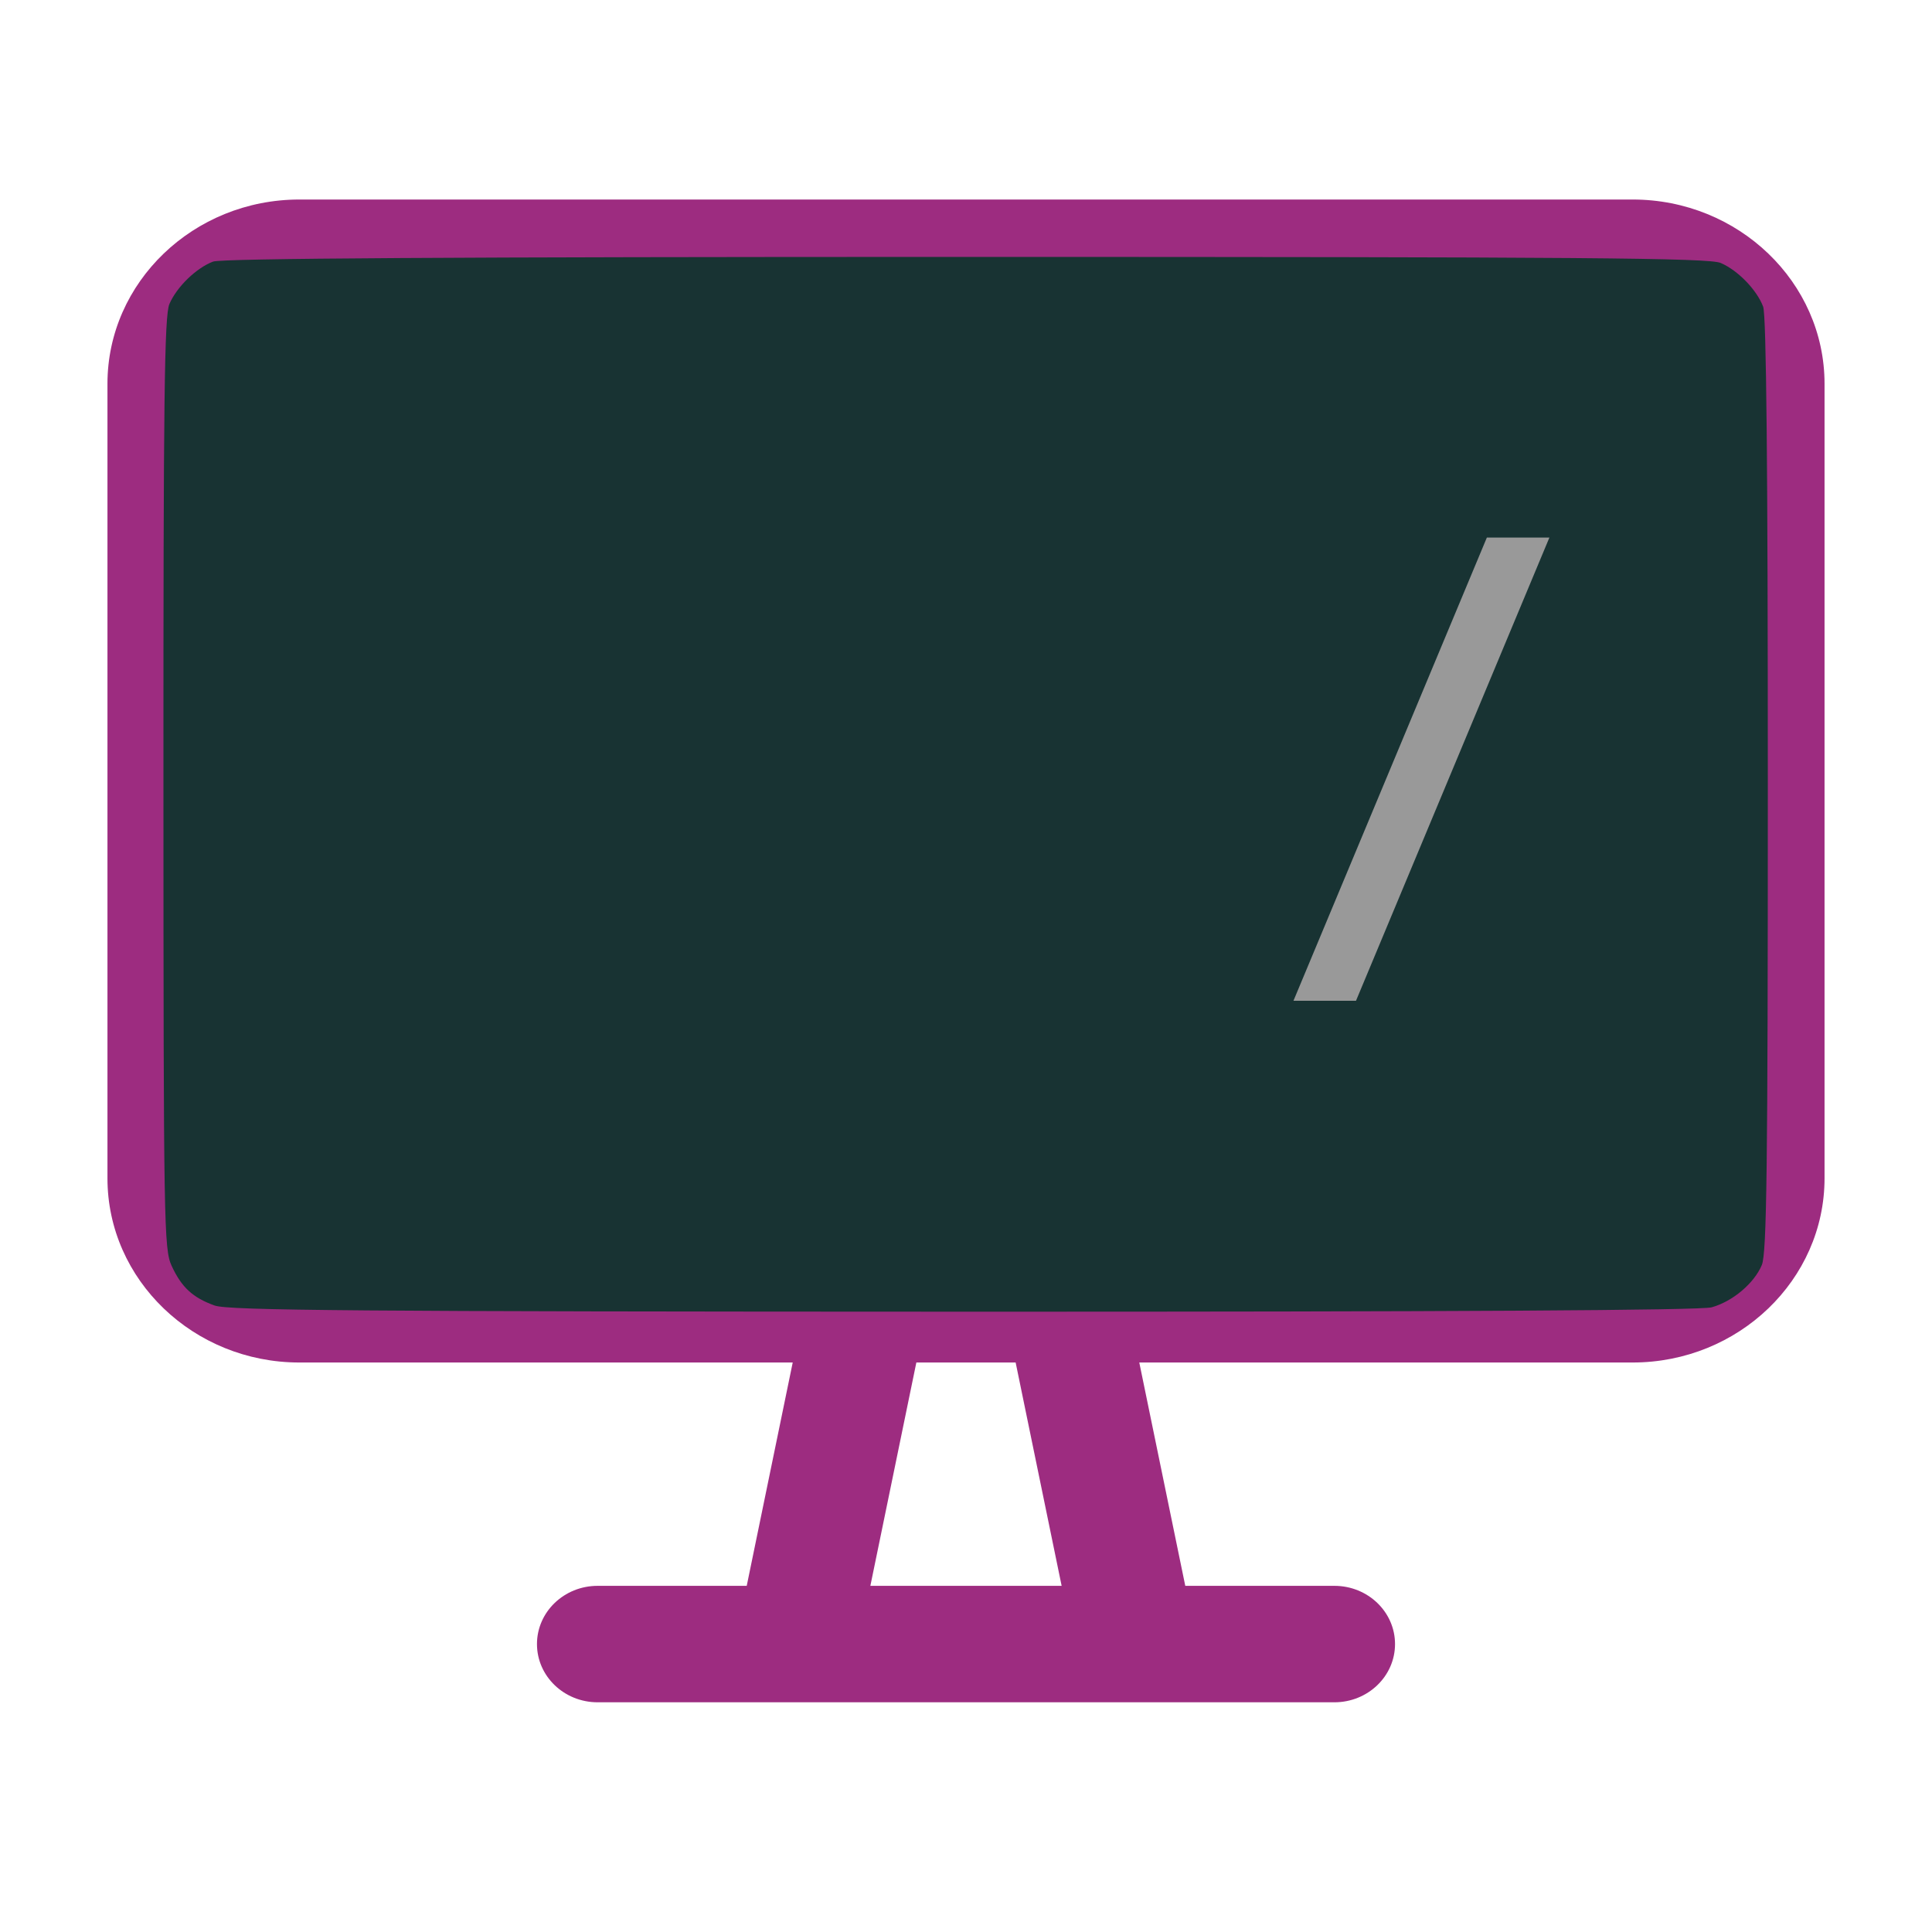
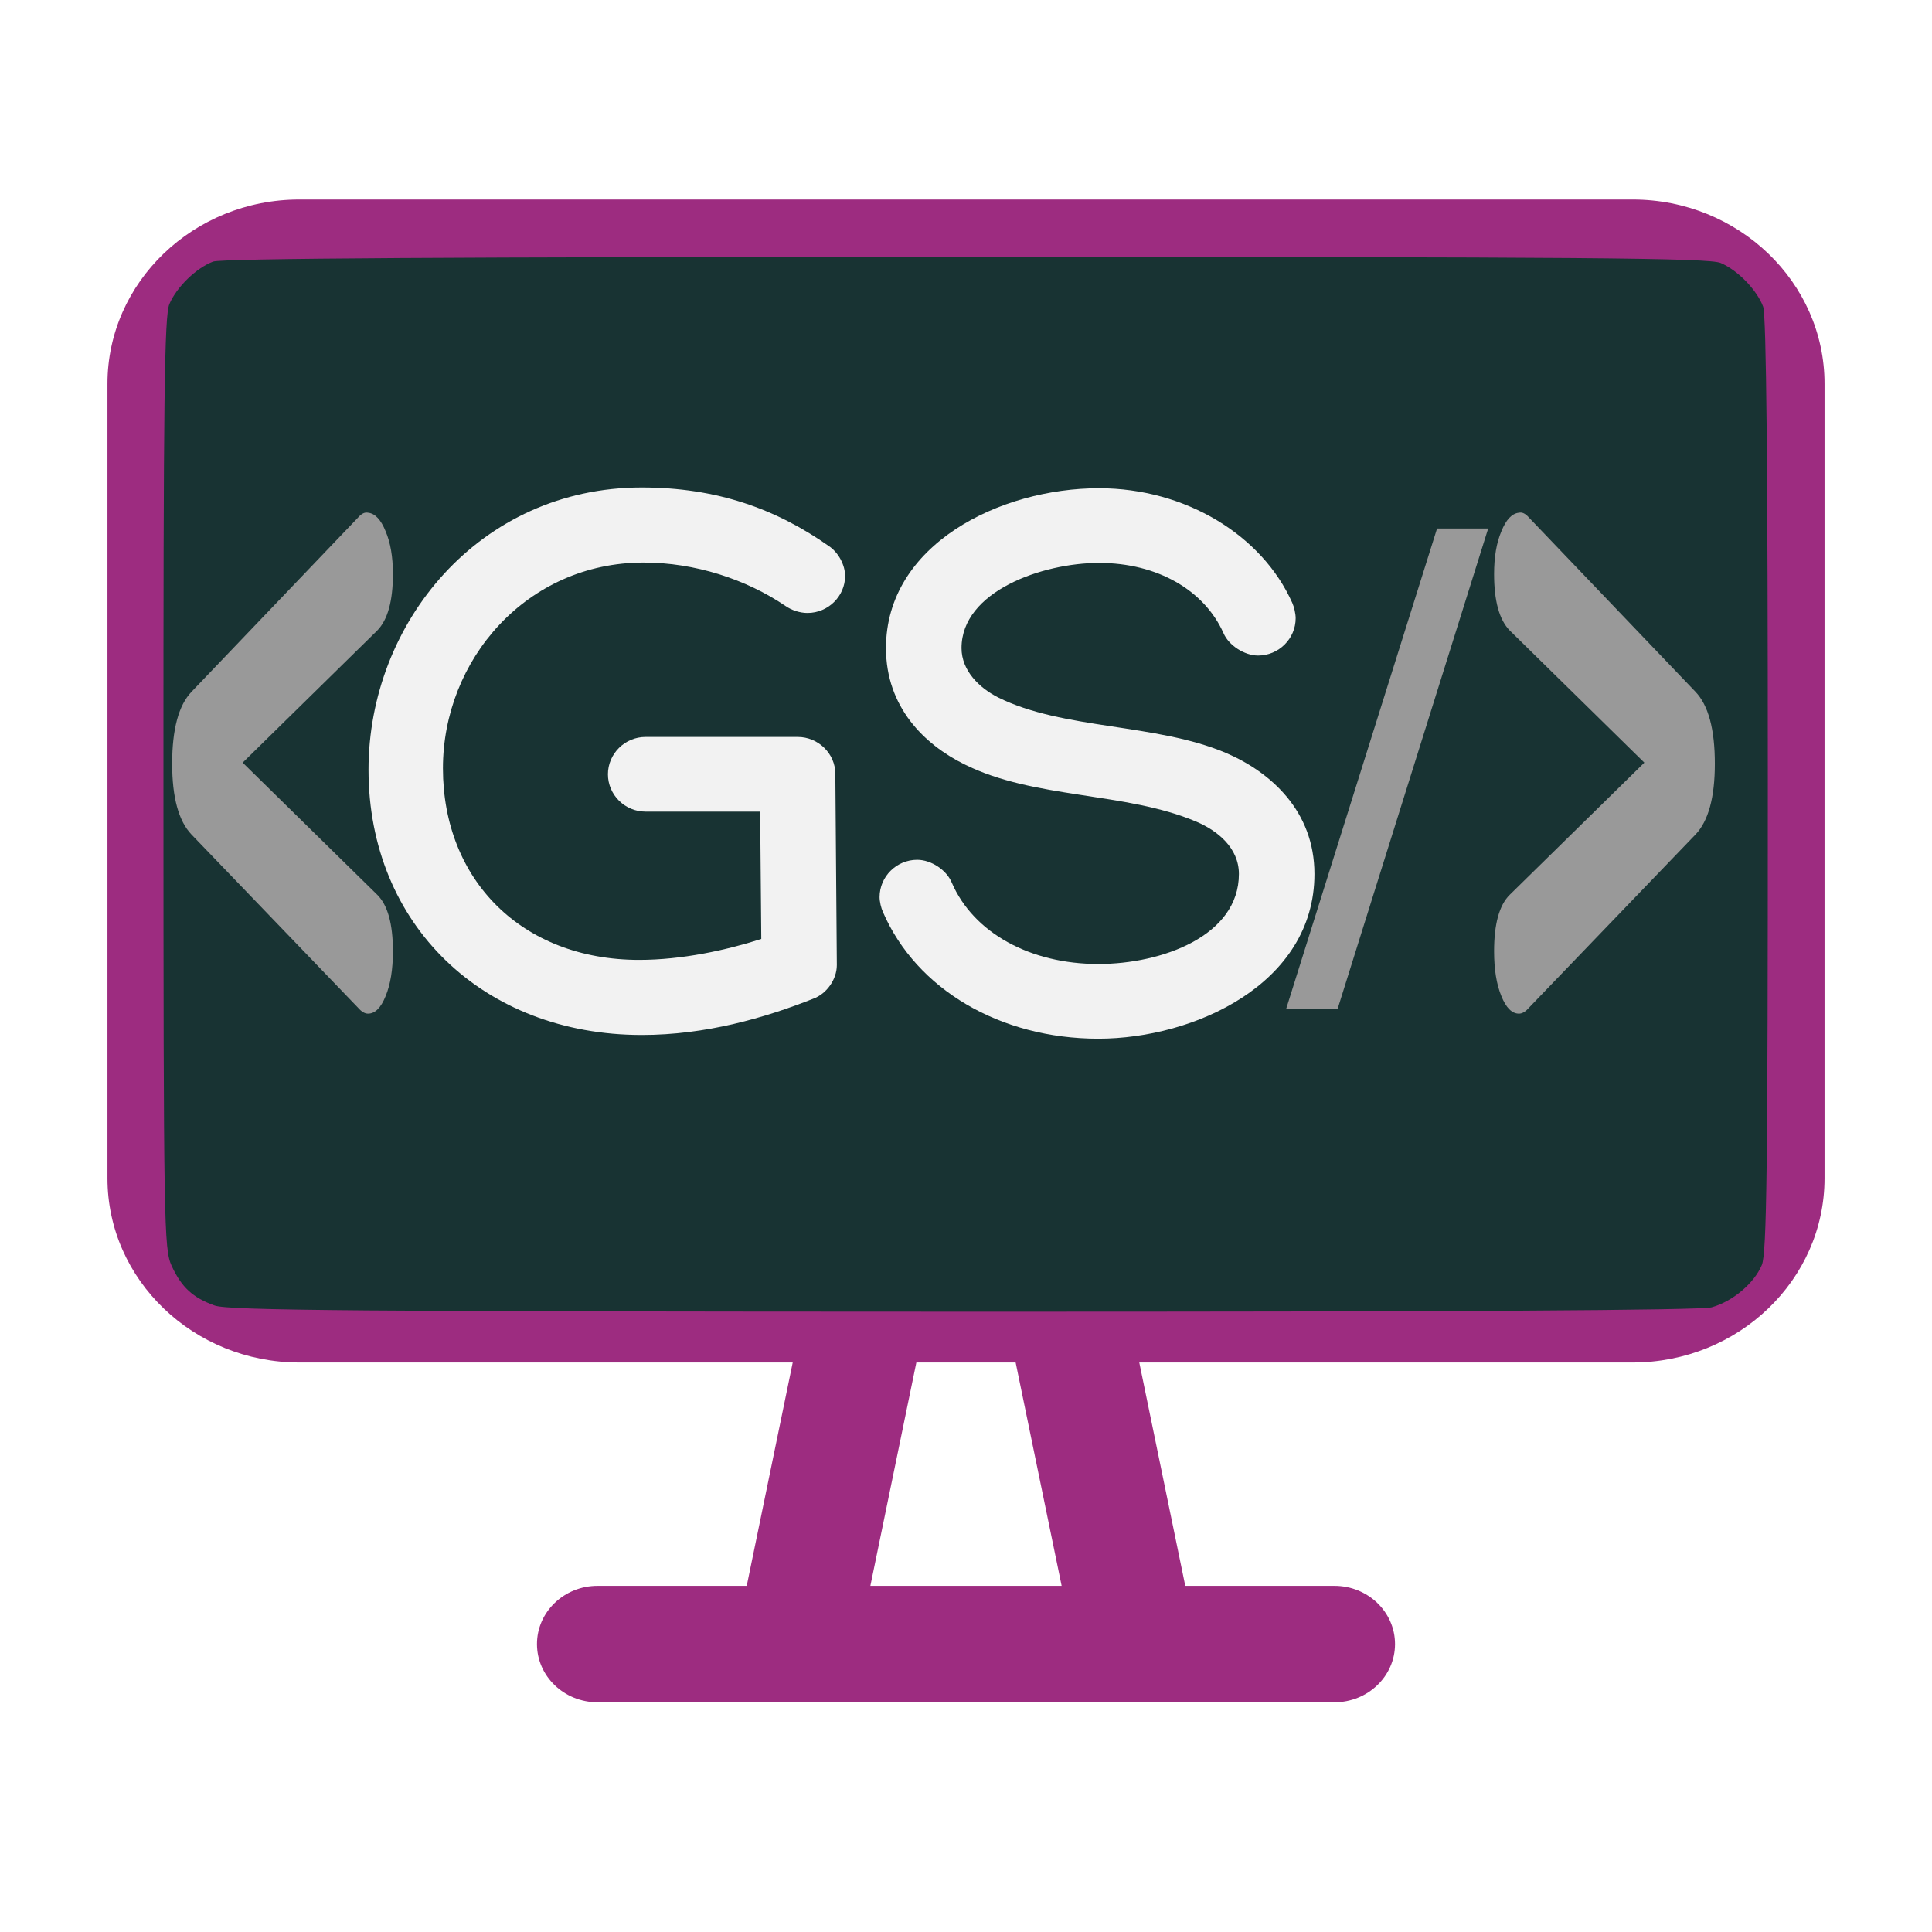
- <svg xmlns="http://www.w3.org/2000/svg" width="512" height="512" version="1.1" id="svg3803">
+ <svg xmlns="http://www.w3.org/2000/svg" id="svg3803" version="1.1" viewBox="0 0 512 512" height="512" width="512">
  <defs id="defs3807" />
  <g id="g3792">
-     <rect id="canvas_background" height="402" width="582" y="-1" x="-1" fill="none" />
+     <rect fill="none" x="-1" y="-1" width="582" height="402" id="canvas_background" />
  </g>
-   <g id="g3801" style="fill:#9d2c80;fill-opacity:1" transform="matrix(0.9718418,0,0,0.9330706,7.20849,13.13392)">
-     <path stroke="null" id="svg_3" d="M 437.784,42.592 H 74.216 c -28.856,0 -52.331,23.476 -52.331,52.331 V 320.571 c 0,28.856 23.476,52.331 52.331,52.331 H 208.748 l -12.541,63.432 H 155.546 c -9.133,0 -16.537,7.403 -16.537,16.537 0,9.133 7.403,16.537 16.537,16.537 10.447,0 190.4,0 200.907,0 9.133,0 16.537,-7.403 16.537,-16.537 0,-9.133 -7.403,-16.537 -16.537,-16.537 h -40.66 l -12.541,-63.432 h 134.532 c 28.856,0 52.331,-23.476 52.331,-52.331 V 94.923 C 490.115,66.068 466.64,42.592 437.784,42.592 Z M 282.079,436.333 h -52.158 l 12.541,-63.432 h 27.075 z m 174.962,-115.763 c 0,10.619 -8.64,19.258 -19.258,19.258 -12.754,0 -341.633,0 -363.568,0 -10.619,0 -19.258,-8.639 -19.258,-19.258 V 94.923 c 0,-10.619 8.639,-19.258 19.258,-19.258 H 437.784 c 10.619,0 19.258,8.639 19.258,19.258 V 320.57 Z" style="fill:#9d2c80;fill-opacity:1" />
+   <g transform="matrix(0.9718418,0,0,0.9330706,7.20849,13.13392)" style="fill:#9d2c80;fill-opacity:1" id="g3801">
+     <path style="fill:#9d2c80;fill-opacity:1" d="M 437.784,42.592 H 74.216 c -28.856,0 -52.331,23.476 -52.331,52.331 V 320.571 c 0,28.856 23.476,52.331 52.331,52.331 H 208.748 l -12.541,63.432 H 155.546 c -9.133,0 -16.537,7.403 -16.537,16.537 0,9.133 7.403,16.537 16.537,16.537 10.447,0 190.4,0 200.907,0 9.133,0 16.537,-7.403 16.537,-16.537 0,-9.133 -7.403,-16.537 -16.537,-16.537 h -40.66 l -12.541,-63.432 h 134.532 c 28.856,0 52.331,-23.476 52.331,-52.331 V 94.923 C 490.115,66.068 466.64,42.592 437.784,42.592 Z M 282.079,436.333 h -52.158 l 12.541,-63.432 h 27.075 z m 174.962,-115.763 c 0,10.619 -8.64,19.258 -19.258,19.258 -12.754,0 -341.633,0 -363.568,0 -10.619,0 -19.258,-8.639 -19.258,-19.258 V 94.923 c 0,-10.619 8.639,-19.258 19.258,-19.258 H 437.784 c 10.619,0 19.258,8.639 19.258,19.258 V 320.57 Z" id="svg_3" stroke="null" />
  </g>
-   <path style="fill:#183333;fill-opacity:1;stroke-width:1.165" d="m 56.899,345.983 c -5.805,-2.07 -8.798,-4.833 -11.42,-10.544 -2.033,-4.427 -2.141,-10.808 -2.165,-127.89 -0.021,-102.089 0.25,-123.873 1.578,-126.978 1.94,-4.533 7.115,-9.56 11.577,-11.247 2.27,-0.858 63.704,-1.239 199.533,-1.239 164.054,0 196.869,0.263 200.003,1.604 4.533,1.94 9.56,7.115 11.247,11.577 0.847,2.242 1.239,42.338 1.239,126.725 0,101.624 -0.281,124.117 -1.589,127.248 -2.026,4.849 -7.747,9.673 -13.3,11.215 -2.903,0.806 -68.311,1.188 -198.295,1.159 -160.569,-0.037 -194.728,-0.318 -198.408,-1.63 z" id="path4647" />
-   <flowRoot xml:space="preserve" id="flowRoot4649" style="font-style:normal;font-variant:normal;font-weight:bold;font-stretch:normal;font-size:160px;line-height:1.25;font-family:Manjari;-inkscape-font-specification:'Manjari Bold';letter-spacing:-6.66px;word-spacing:0px;fill:#f2f2f2;fill-opacity:1;stroke:none;" transform="matrix(1.274954,0,0,1.266788,104.7899,-33.32361)">
-     <flowRegion id="flowRegion4651" style="font-style:normal;font-variant:normal;font-weight:bold;font-stretch:normal;font-size:160px;font-family:Manjari;-inkscape-font-specification:'Manjari Bold';letter-spacing:-6.66px;fill:#f2f2f2;">
-       <rect id="rect4653" width="490.934" height="190.291" x="-9.888" y="121.957" style="font-style:normal;font-variant:normal;font-weight:bold;font-stretch:normal;font-size:160px;font-family:Manjari;-inkscape-font-specification:'Manjari Bold';letter-spacing:-6.66px;fill:#f2f2f2;" />
-     </flowRegion>
-     <flowPara id="flowPara4655" style="font-style:normal;font-variant:normal;font-weight:bold;font-stretch:normal;font-size:160px;font-family:Manjari;-inkscape-font-specification:'Manjari Bold';letter-spacing:-6.66px;fill:#f2f2f2;">GS</flowPara>
-   </flowRoot>
-   <flowRoot xml:space="preserve" id="flowRoot4661" style="font-style:normal;font-variant:normal;font-weight:normal;font-stretch:normal;font-size:40px;line-height:1.25;font-family:Dyuthi;-inkscape-font-specification:Dyuthi;text-align:start;letter-spacing:0px;word-spacing:0px;text-anchor:start;fill:#999999;fill-opacity:1;stroke:none;" transform="matrix(0.7473619,0,0,1.80764,14.81074,-158.9603)">
-     <flowRegion id="flowRegion4663" style="font-style:normal;font-variant:normal;font-weight:normal;font-stretch:normal;font-family:Dyuthi;-inkscape-font-specification:Dyuthi;fill:#999999;">
-       <rect id="rect4665" width="476.841" height="193.373" x="29.665" y="116.464" style="font-style:normal;font-variant:normal;font-weight:normal;font-stretch:normal;font-family:Dyuthi;-inkscape-font-specification:Dyuthi;fill:#999999;" />
-     </flowRegion>
-     <flowPara id="flowPara4667" style="font-style:normal;font-variant:normal;font-weight:normal;font-stretch:normal;font-size:160px;font-family:Dyuthi;-inkscape-font-specification:Dyuthi;fill:#999999;">&lt;</flowPara>
-   </flowRoot>
-   <text xml:space="preserve" style="font-style:normal;font-weight:normal;font-size:54.598px;line-height:1.25;font-family:sans-serif;text-align:start;letter-spacing:0px;word-spacing:0px;text-anchor:start;fill:#999999;fill-opacity:1;stroke:none;stroke-width:1.365;" x="322" y="280.753" id="text4713" transform="scale(1.058566,0.9446739)">
-     <tspan id="tspan4711" x="322" y="280.753" style="font-style:normal;font-variant:normal;font-weight:normal;font-stretch:normal;font-size:181.994px;font-family:'Phetsarath OT';-inkscape-font-specification:'Phetsarath OT';fill:#999999;stroke-width:1.365;">/</tspan>
-   </text>
-   <flowRoot xml:space="preserve" id="flowRoot4661-5" style="font-style:normal;font-variant:normal;font-weight:normal;font-stretch:normal;font-size:40px;line-height:1.25;font-family:Dyuthi;-inkscape-font-specification:Dyuthi;text-align:start;letter-spacing:0px;word-spacing:0px;text-anchor:start;fill:#999999;fill-opacity:1;stroke:none;" transform="matrix(-0.7473619,0,0,1.80764,485.2665,-158.9603)">
-     <flowRegion id="flowRegion4663-6" style="font-style:normal;font-variant:normal;font-weight:normal;font-stretch:normal;font-family:Dyuthi;-inkscape-font-specification:Dyuthi;fill:#999999;">
-       <rect id="rect4665-1" width="476.841" height="193.373" x="29.665" y="116.464" style="font-style:normal;font-variant:normal;font-weight:normal;font-stretch:normal;font-family:Dyuthi;-inkscape-font-specification:Dyuthi;fill:#999999;" />
-     </flowRegion>
-     <flowPara id="flowPara4667-4" style="font-style:normal;font-variant:normal;font-weight:normal;font-stretch:normal;font-size:160px;font-family:Dyuthi;-inkscape-font-specification:Dyuthi;fill:#999999;">&lt;</flowPara>
-   </flowRoot>
+   <path id="path4647" d="m 56.899,345.983 c -5.805,-2.07 -8.798,-4.833 -11.42,-10.544 -2.033,-4.427 -2.141,-10.808 -2.165,-127.89 -0.021,-102.089 0.25,-123.873 1.578,-126.978 1.94,-4.533 7.115,-9.56 11.577,-11.247 2.27,-0.858 63.704,-1.239 199.533,-1.239 164.054,0 196.869,0.263 200.003,1.604 4.533,1.94 9.56,7.115 11.247,11.577 0.847,2.242 1.239,42.338 1.239,126.725 0,101.624 -0.281,124.117 -1.589,127.248 -2.026,4.849 -7.747,9.673 -13.3,11.215 -2.903,0.806 -68.311,1.188 -198.295,1.159 -160.569,-0.037 -194.728,-0.318 -198.408,-1.63 z" style="fill:#183333;fill-opacity:1;stroke-width:1.165" />
+   <g id="flowRoot4649" style="font-style:normal;font-variant:normal;font-weight:bold;font-stretch:normal;font-size:160px;line-height:1.25;font-family:Manjari;-inkscape-font-specification:'Manjari Bold';letter-spacing:-6.66px;word-spacing:0px;fill:#f2f2f2;fill-opacity:1;stroke:none" transform="matrix(1.274954,0,0,1.266788,104.7899,-33.32361)" aria-label="GS">
+     <path id="path840" style="font-style:normal;font-variant:normal;font-weight:bold;font-stretch:normal;font-size:160px;font-family:Manjari;-inkscape-font-specification:'Manjari Bold';letter-spacing:-6.66px;fill:#f2f2f2" d="m -5.592,187.348 c 0,32.422 23.906,55.469 56.797,55.469 13.359,0 25.625,-3.594 35.625,-7.578 2.812,-1.016 4.922,-4.062 4.922,-7.031 v -0.078 l -0.312,-39.922 c 0,-4.297 -3.594,-7.734 -7.812,-7.734 H 51.986 c -4.297,0 -7.812,3.516 -7.812,7.812 0,4.297 3.516,7.812 7.812,7.812 h 23.828 l 0.234,26.641 c -7.266,2.344 -16.484,4.375 -25.391,4.375 -24.375,0 -40.781,-16.719 -40.781,-40.078 0,-22.734 17.422,-43.047 41.719,-43.047 10.703,0 21.328,3.516 29.453,9.062 1.328,0.938 3.047,1.484 4.609,1.484 4.297,0 7.812,-3.516 7.812,-7.734 0,-2.344 -1.406,-4.922 -3.359,-6.25 -11.016,-7.812 -23.359,-12.266 -38.906,-12.266 -33.75,0 -56.797,28.359 -56.797,59.062 z" />
+     <path id="path842" style="font-style:normal;font-variant:normal;font-weight:bold;font-stretch:normal;font-size:160px;font-family:Manjari;-inkscape-font-specification:'Manjari Bold';letter-spacing:-6.66px;fill:#f2f2f2" d="m 146.264,128.441 c -20.625,0 -44.297,11.797 -44.297,33.438 0,12.344 7.969,20.156 16.25,24.297 14.531,7.344 33.438,5.703 48.281,12.031 4.375,1.875 8.828,5.469 8.828,10.938 0,12.969 -16.016,18.828 -29.219,18.828 -14.141,0 -25.938,-6.484 -30.469,-17.031 -1.094,-2.656 -4.297,-4.766 -7.188,-4.766 -4.297,0 -7.812,3.516 -7.812,7.812 0,0.938 0.312,2.266 0.703,3.125 6.953,16.172 24.375,26.484 44.766,26.484 19.922,0 44.922,-11.484 44.922,-34.453 0,-13.203 -9.141,-21.328 -18.359,-25.312 -14.609,-6.25 -33.906,-4.844 -47.422,-11.641 -3.828,-1.953 -7.578,-5.547 -7.578,-10.312 0,-11.875 16.797,-17.812 28.594,-17.812 12.109,0 21.875,5.703 25.859,14.688 1.094,2.578 4.375,4.688 7.188,4.688 4.297,0 7.812,-3.516 7.812,-7.812 0,-0.938 -0.312,-2.344 -0.703,-3.203 -6.25,-14.141 -22.188,-23.984 -40.156,-23.984 z" />
+   </g>
+   <g id="flowRoot4661" style="font-style:normal;font-variant:normal;font-weight:normal;font-stretch:normal;font-size:40px;line-height:1.25;font-family:Dyuthi;-inkscape-font-specification:Dyuthi;text-align:start;letter-spacing:0px;word-spacing:0px;text-anchor:start;fill:#999999;fill-opacity:1;stroke:none" transform="matrix(0.7473619,0,0,1.80764,14.81074,-158.9603)" aria-label="&lt;">
+     <path id="path891" style="font-style:normal;font-variant:normal;font-weight:normal;font-stretch:normal;font-size:160px;font-family:Dyuthi;-inkscape-font-specification:Dyuthi;fill:#999999" d="m 119.51,172.088 q 0,-3.75 -2.578,-6.25 -2.5,-2.578 -6.25,-2.734 -1.719,-0.156 -3.516,0.703 l -59.063,25.547 q -6.875,2.969 -6.875,10.547 0,7.422 6.875,10.391 l 59.063,25.391 q 1.797,0.859 3.516,0.859 3.75,0 6.25,-2.578 2.578,-2.578 2.578,-6.562 0,-6.016 -5.547,-8.281 l -47.734,-19.375 47.734,-19.375 q 5.547,-2.344 5.547,-8.281 z" />
+   </g>
+   <g id="text4713" style="font-style:normal;font-weight:normal;font-size:54.598px;line-height:1.25;font-family:sans-serif;text-align:start;letter-spacing:0px;word-spacing:0px;text-anchor:start;fill:#999999;fill-opacity:1;stroke:none;stroke-width:1.365" transform="scale(1.058566,0.9446739)" aria-label="/">
+     <path id="path897" style="font-style:normal;font-variant:normal;font-weight:normal;font-stretch:normal;font-size:181.994px;font-family:'Phetsarath OT';-inkscape-font-specification:'Phetsarath OT';fill:#999999;stroke-width:1.365" d="m 322,282.974 37.767,-134.718 h 12.796 l -37.678,134.718 z" />
+   </g>
+   <g id="flowRoot4661-5" style="font-style:normal;font-variant:normal;font-weight:normal;font-stretch:normal;font-size:40px;line-height:1.25;font-family:Dyuthi;-inkscape-font-specification:Dyuthi;text-align:start;letter-spacing:0px;word-spacing:0px;text-anchor:start;fill:#999999;fill-opacity:1;stroke:none" transform="matrix(-0.7473619,0,0,1.80764,485.2665,-158.9603)" aria-label="&lt;">
+     <path id="path894" style="font-style:normal;font-variant:normal;font-weight:normal;font-stretch:normal;font-size:160px;font-family:Dyuthi;-inkscape-font-specification:Dyuthi;fill:#999999" d="m 119.51,172.088 q 0,-3.75 -2.578,-6.25 -2.5,-2.578 -6.25,-2.734 -1.719,-0.156 -3.516,0.703 l -59.063,25.547 q -6.875,2.969 -6.875,10.547 0,7.422 6.875,10.391 l 59.063,25.391 q 1.797,0.859 3.516,0.859 3.75,0 6.25,-2.578 2.578,-2.578 2.578,-6.562 0,-6.016 -5.547,-8.281 l -47.734,-19.375 47.734,-19.375 q 5.547,-2.344 5.547,-8.281 z" />
+   </g>
</svg>
